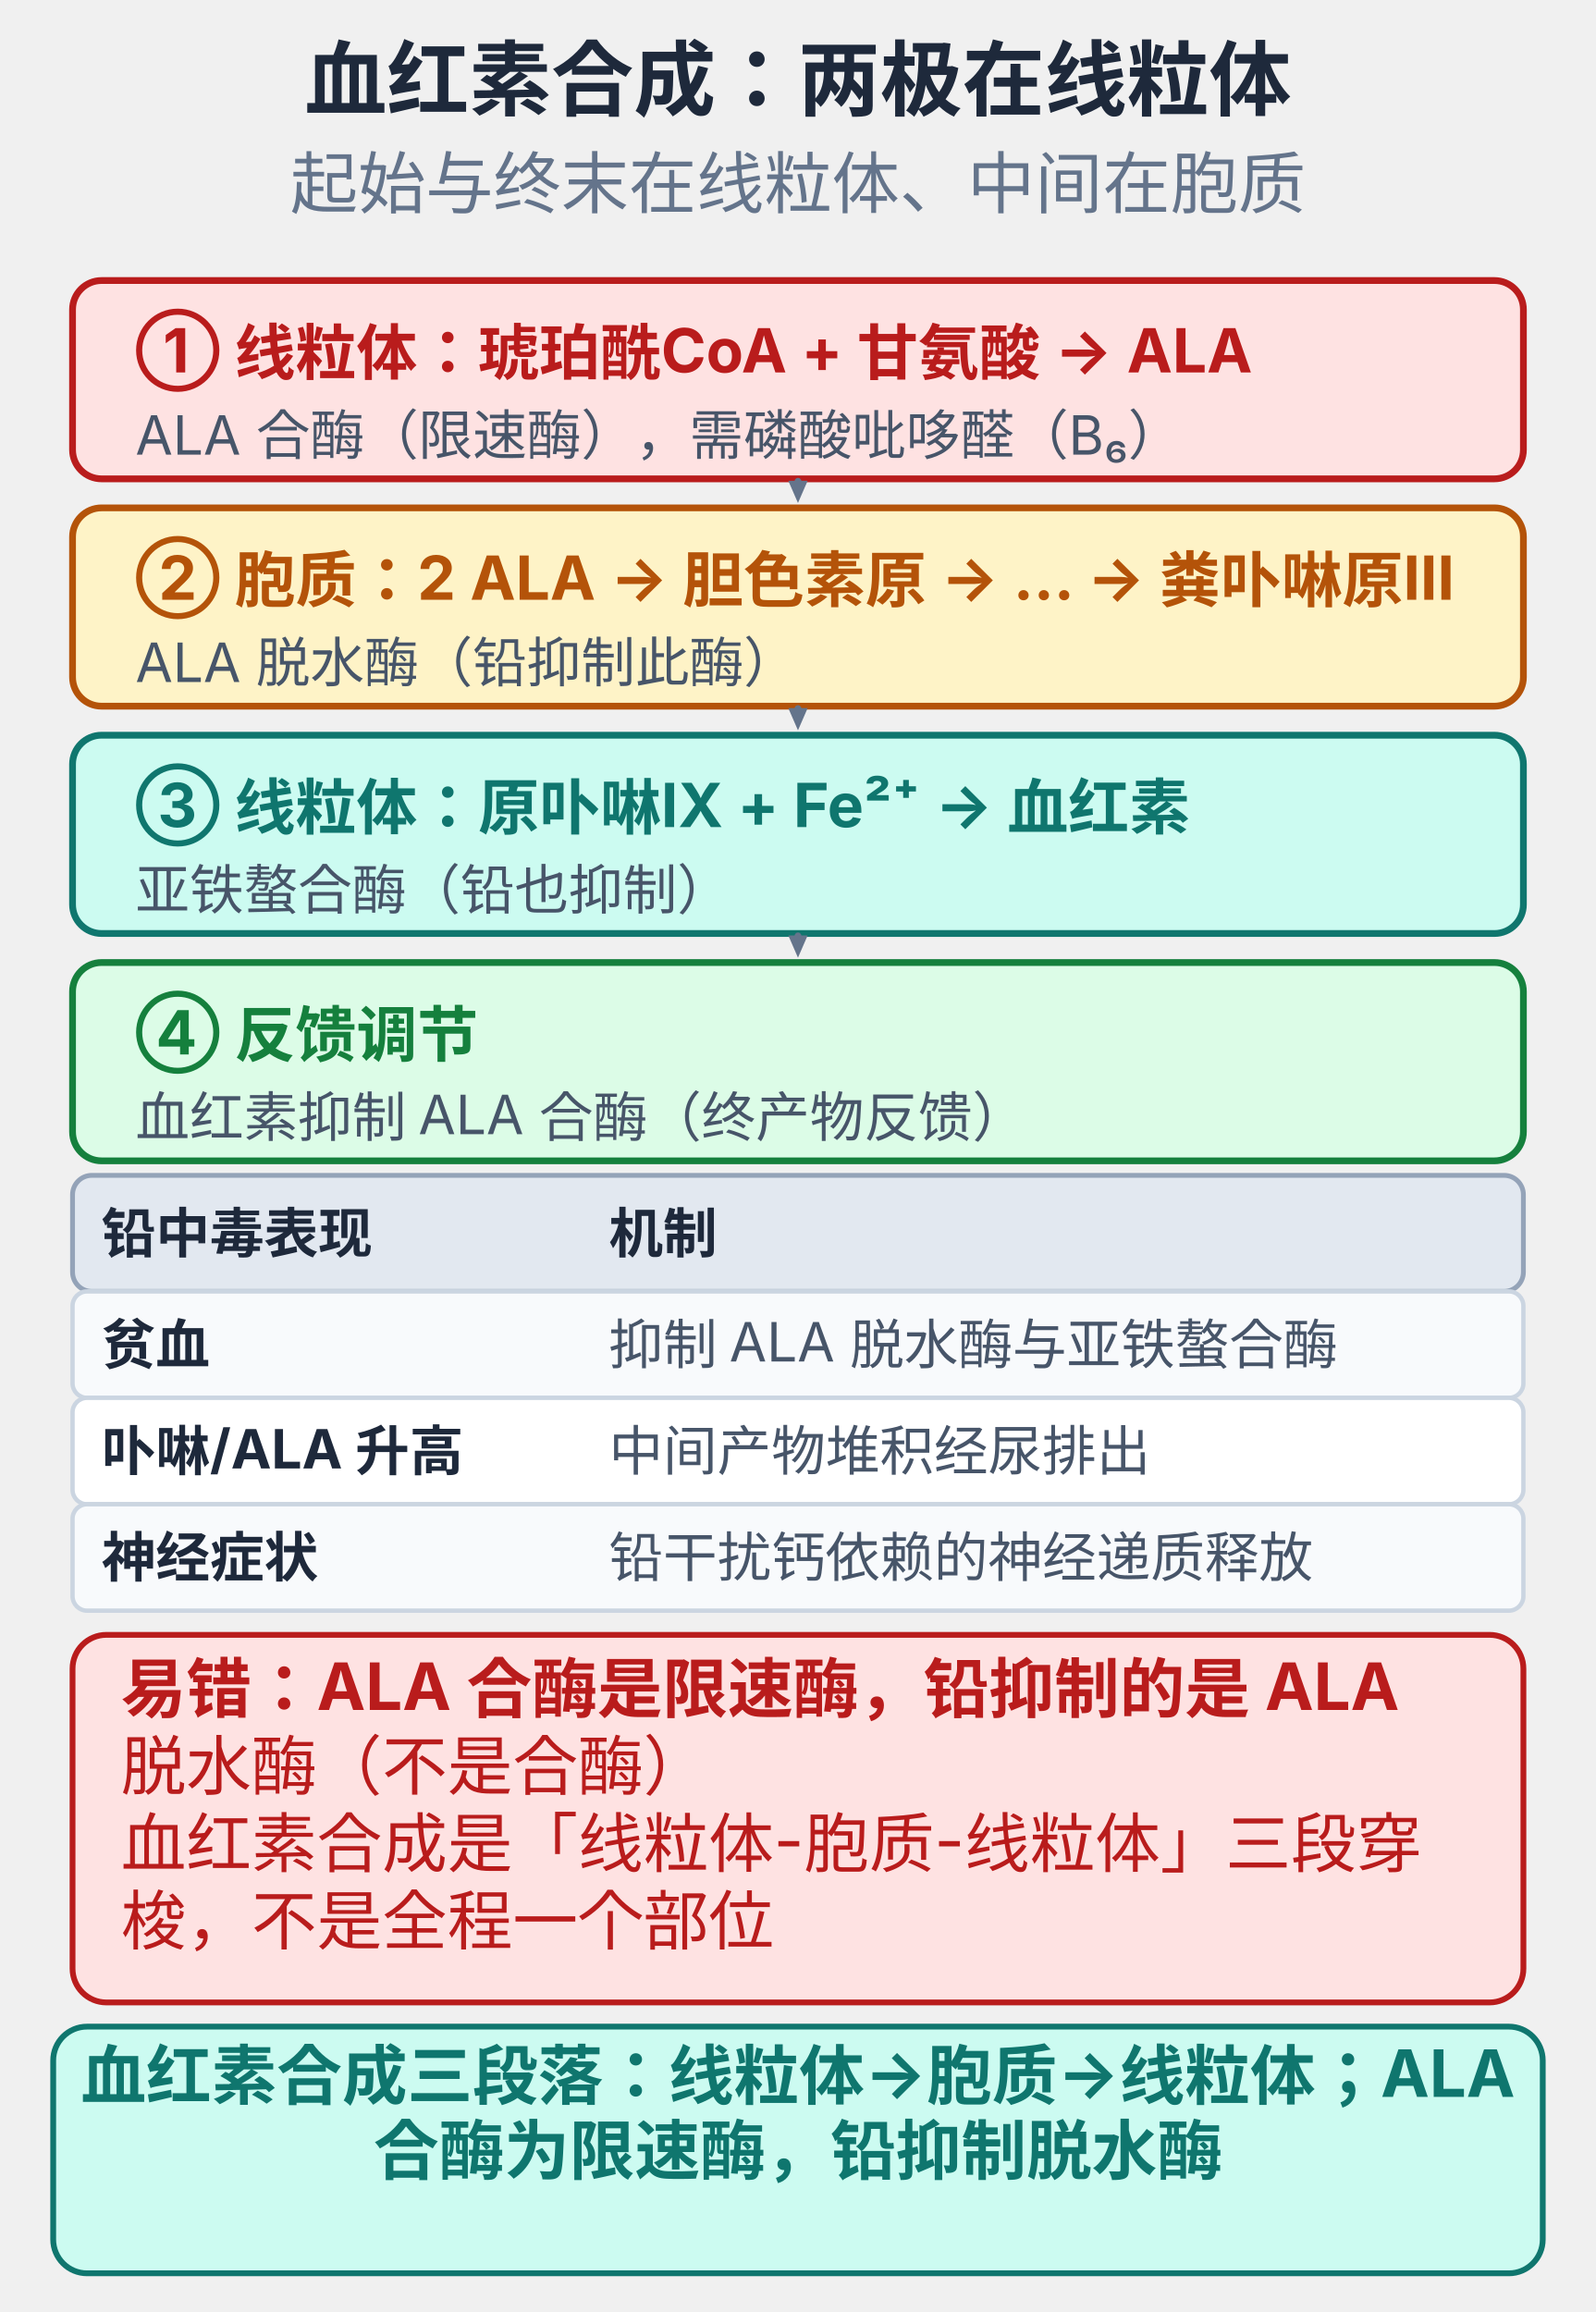
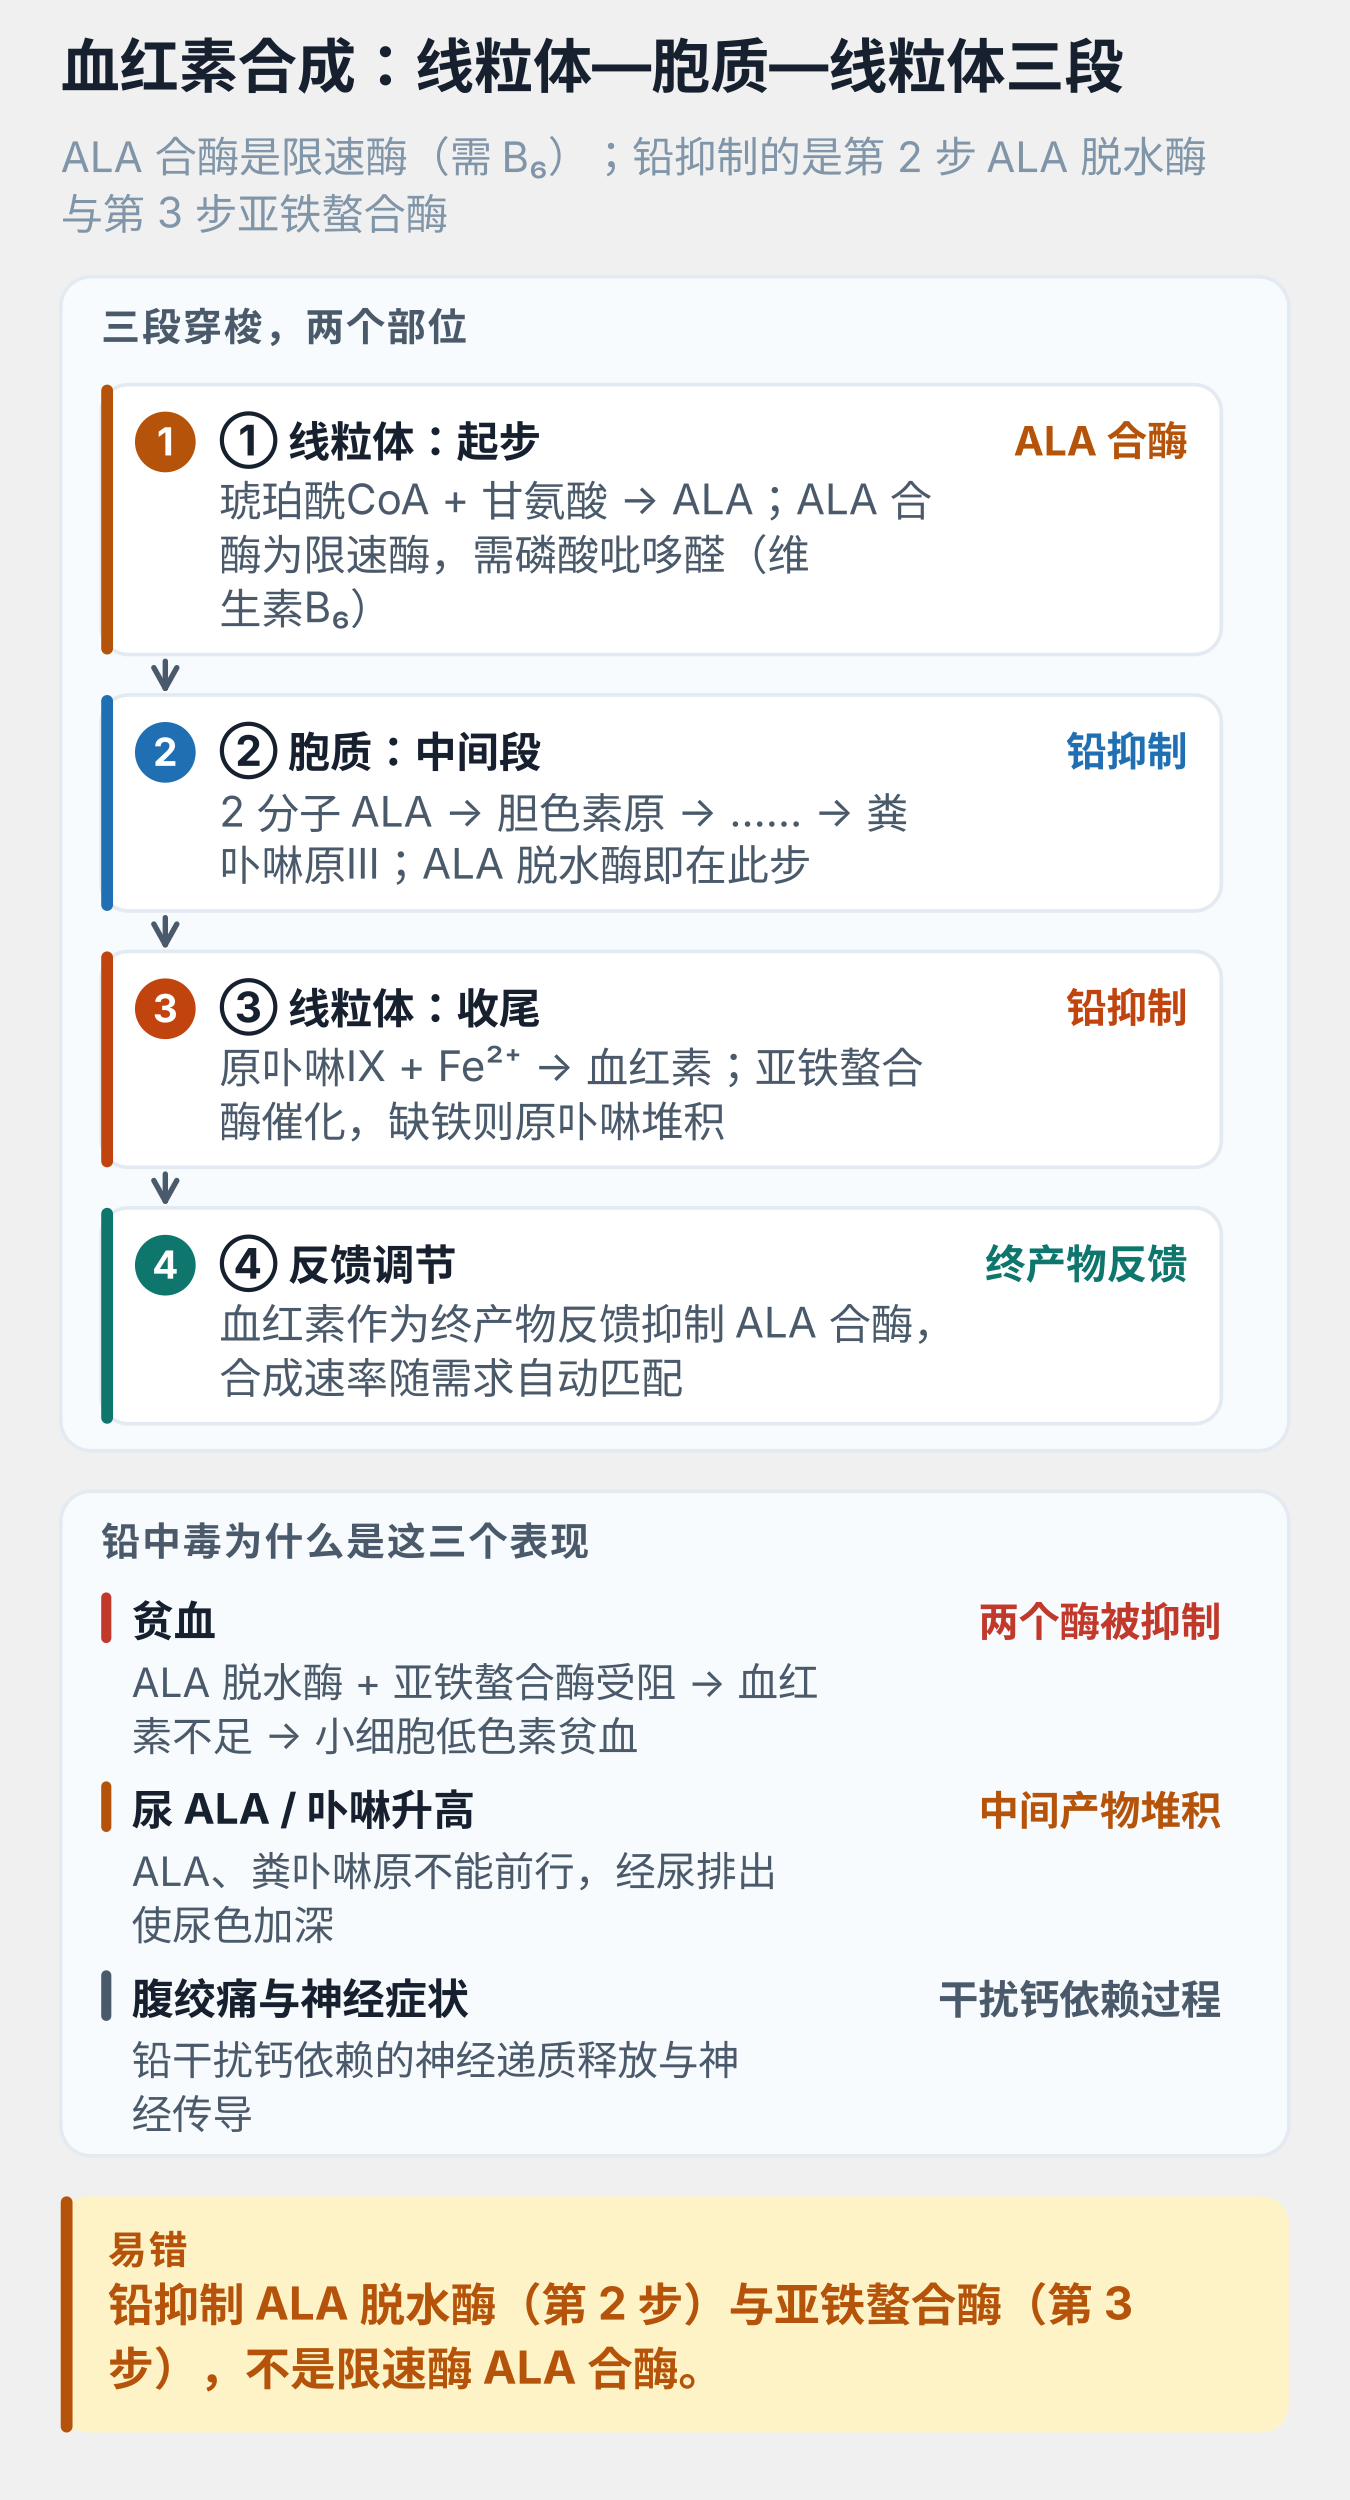
- <svg xmlns="http://www.w3.org/2000/svg" viewBox="0 0 330 478" width="100%" style="max-width:330px;display:block;margin:0 auto;background:#ffffff;border-radius:10px" role="img">
-   <text x="165.0" y="22.6" text-anchor="middle" font-size="17" font-weight="700" fill="#1e293b" font-family="-apple-system,'PingFang SC','Microsoft YaHei',sans-serif">血红素合成：两极在线粒体</text>
-   <text x="165.0" y="43.0" text-anchor="middle" font-size="14" font-weight="400" fill="#64748b" font-family="-apple-system,'PingFang SC','Microsoft YaHei',sans-serif">起始与终末在线粒体、中间在胞质</text>
-   <rect x="15.0" y="58.0" width="300.0" height="41.0" rx="6" fill="#fee2e2" stroke="#b91c1c" stroke-width="1.4" />
-   <text x="28.0" y="77.0" text-anchor="start" font-size="12.6" font-weight="700" fill="#b91c1c" font-family="-apple-system,'PingFang SC','Microsoft YaHei',sans-serif">① 线粒体：琥珀酰CoA + 甘氨酸 → ALA</text>
-   <text x="28.0" y="94.0" text-anchor="start" font-size="11.2" font-weight="400" fill="#475569" font-family="-apple-system,'PingFang SC','Microsoft YaHei',sans-serif">ALA 合酶（限速酶），需磷酸吡哆醛（B₆）</text>
-   <line x1="165.0" y1="100.0" x2="165.0" y2="99.5" stroke="#64748b" stroke-width="1.4" stroke-linecap="round" />
-   <polygon points="165.0,104.0 163.0,99.4 167.0,99.4" fill="#64748b" />
-   <rect x="15.0" y="105.0" width="300.0" height="41.0" rx="6" fill="#fef3c7" stroke="#b45309" stroke-width="1.4" />
-   <text x="28.0" y="124.0" text-anchor="start" font-size="12.6" font-weight="700" fill="#b45309" font-family="-apple-system,'PingFang SC','Microsoft YaHei',sans-serif">② 胞质：2 ALA → 胆色素原 → … → 粪卟啉原Ⅲ</text>
-   <text x="28.0" y="141.0" text-anchor="start" font-size="11.2" font-weight="400" fill="#475569" font-family="-apple-system,'PingFang SC','Microsoft YaHei',sans-serif">ALA 脱水酶（铅抑制此酶）</text>
-   <line x1="165.0" y1="147.0" x2="165.0" y2="146.5" stroke="#64748b" stroke-width="1.4" stroke-linecap="round" />
-   <polygon points="165.0,151.0 163.0,146.4 167.0,146.4" fill="#64748b" />
-   <rect x="15.0" y="152.0" width="300.0" height="41.0" rx="6" fill="#ccfbf1" stroke="#0f766e" stroke-width="1.4" />
-   <text x="28.0" y="171.0" text-anchor="start" font-size="12.6" font-weight="700" fill="#0f766e" font-family="-apple-system,'PingFang SC','Microsoft YaHei',sans-serif">③ 线粒体：原卟啉Ⅸ + Fe²⁺ → 血红素</text>
-   <text x="28.0" y="188.0" text-anchor="start" font-size="11.2" font-weight="400" fill="#475569" font-family="-apple-system,'PingFang SC','Microsoft YaHei',sans-serif">亚铁螯合酶（铅也抑制）</text>
-   <line x1="165.0" y1="194.0" x2="165.0" y2="193.5" stroke="#64748b" stroke-width="1.4" stroke-linecap="round" />
-   <polygon points="165.0,198.0 163.0,193.4 167.0,193.4" fill="#64748b" />
-   <rect x="15.0" y="199.0" width="300.0" height="41.0" rx="6" fill="#dcfce7" stroke="#15803d" stroke-width="1.4" />
-   <text x="28.0" y="218.0" text-anchor="start" font-size="12.6" font-weight="700" fill="#15803d" font-family="-apple-system,'PingFang SC','Microsoft YaHei',sans-serif">④ 反馈调节</text>
-   <text x="28.0" y="235.0" text-anchor="start" font-size="11.2" font-weight="400" fill="#475569" font-family="-apple-system,'PingFang SC','Microsoft YaHei',sans-serif">血红素抑制 ALA 合酶（终产物反馈）</text>
-   <rect x="15.0" y="243.0" width="300.0" height="24.0" rx="4" fill="#e2e8f0" stroke="#94a3b8" stroke-width="1" />
-   <text x="21.0" y="259.0" text-anchor="start" font-size="11.2" font-weight="700" fill="#1e293b" font-family="-apple-system,'PingFang SC','Microsoft YaHei',sans-serif">铅中毒表现</text>
-   <text x="125.9" y="259.0" text-anchor="start" font-size="11.2" font-weight="700" fill="#1e293b" font-family="-apple-system,'PingFang SC','Microsoft YaHei',sans-serif">机制</text>
-   <rect x="15.0" y="267.0" width="300.0" height="22.0" rx="3" fill="#f8fafc" stroke="#cbd5e1" stroke-width="0.9" />
-   <text x="21.0" y="282.0" text-anchor="start" font-size="11.2" font-weight="700" fill="#1e293b" font-family="-apple-system,'PingFang SC','Microsoft YaHei',sans-serif">贫血</text>
-   <text x="125.9" y="282.0" text-anchor="start" font-size="11.2" font-weight="400" fill="#475569" font-family="-apple-system,'PingFang SC','Microsoft YaHei',sans-serif">抑制 ALA 脱水酶与亚铁螯合酶</text>
-   <rect x="15.0" y="289.0" width="300.0" height="22.0" rx="3" fill="#ffffff" stroke="#cbd5e1" stroke-width="0.9" />
-   <text x="21.0" y="304.0" text-anchor="start" font-size="11.2" font-weight="700" fill="#1e293b" font-family="-apple-system,'PingFang SC','Microsoft YaHei',sans-serif">卟啉/ALA 升高</text>
-   <text x="125.9" y="304.0" text-anchor="start" font-size="11.2" font-weight="400" fill="#475569" font-family="-apple-system,'PingFang SC','Microsoft YaHei',sans-serif">中间产物堆积经尿排出</text>
-   <rect x="15.0" y="311.0" width="300.0" height="22.0" rx="3" fill="#f8fafc" stroke="#cbd5e1" stroke-width="0.9" />
-   <text x="21.0" y="326.0" text-anchor="start" font-size="11.2" font-weight="700" fill="#1e293b" font-family="-apple-system,'PingFang SC','Microsoft YaHei',sans-serif">神经症状</text>
-   <text x="125.9" y="326.0" text-anchor="start" font-size="11.2" font-weight="400" fill="#475569" font-family="-apple-system,'PingFang SC','Microsoft YaHei',sans-serif">铅干扰钙依赖的神经递质释放</text>
-   <rect x="15.0" y="338.0" width="300.0" height="76.0" rx="7" fill="#fee2e2" stroke="#b91c1c" stroke-width="1.2" />
-   <text x="25.0" y="354.0" text-anchor="start" font-size="13.5" font-weight="700" fill="#b91c1c" font-family="-apple-system,'PingFang SC','Microsoft YaHei',sans-serif">易错：ALA 合酶是限速酶，铅抑制的是 ALA </text>
-   <text x="25.0" y="370.0" text-anchor="start" font-size="13.5" font-weight="400" fill="#b91c1c" font-family="-apple-system,'PingFang SC','Microsoft YaHei',sans-serif">脱水酶（不是合酶）</text>
-   <text x="25.0" y="386.0" text-anchor="start" font-size="13.5" font-weight="400" fill="#b91c1c" font-family="-apple-system,'PingFang SC','Microsoft YaHei',sans-serif">血红素合成是「线粒体-胞质-线粒体」三段穿</text>
-   <text x="25.0" y="402.0" text-anchor="start" font-size="13.5" font-weight="400" fill="#b91c1c" font-family="-apple-system,'PingFang SC','Microsoft YaHei',sans-serif">梭，不是全程一个部位</text>
-   <rect x="11.0" y="419.0" width="308.0" height="51.0" rx="7" fill="#ccfbf1" stroke="#0f766e" stroke-width="1.2" />
-   <text x="165.0" y="434.0" text-anchor="middle" font-size="13.5" font-weight="700" fill="#0f766e" font-family="-apple-system,'PingFang SC','Microsoft YaHei',sans-serif">血红素合成三段落：线粒体→胞质→线粒体；ALA </text>
-   <text x="165.0" y="449.5" text-anchor="middle" font-size="13.5" font-weight="700" fill="#0f766e" font-family="-apple-system,'PingFang SC','Microsoft YaHei',sans-serif">合酶为限速酶，铅抑制脱水酶</text>
+ <svg xmlns="http://www.w3.org/2000/svg" viewBox="0 0 400 741" width="100%" style="max-width:400px;display:block;margin:0 auto;background:#ffffff;border-radius:12px" role="img" aria-label="血红素合成：线粒体—胞质—线粒体三段">
+   <text x="18.0" y="26.0" font-size="17.5" font-weight="700" fill="#16202e" font-family="-apple-system,BlinkMacSystemFont,'PingFang SC','Microsoft YaHei',sans-serif">血红素合成：线粒体—胞质—线粒体三段</text>
+   <text x="18.0" y="51.0" font-size="12.5" font-weight="400" fill="#8095a8" font-family="-apple-system,BlinkMacSystemFont,'PingFang SC','Microsoft YaHei',sans-serif">ALA 合酶是限速酶（需 B₆）；铅抑制的是第 2 步 ALA 脱水酶</text>
+   <text x="18.0" y="68.0" font-size="12.5" font-weight="400" fill="#8095a8" font-family="-apple-system,BlinkMacSystemFont,'PingFang SC','Microsoft YaHei',sans-serif">与第 3 步亚铁螯合酶</text>
+   <rect x="18.0" y="82.0" width="364.0" height="348.0" rx="9" fill="#f8fbfd" stroke="#e3eaf2" stroke-width="1.1" />
+   <text x="30.0" y="101.0" font-size="11.5" font-weight="700" fill="#4a5a6b" letter-spacing="0.6" font-family="-apple-system,BlinkMacSystemFont,'PingFang SC','Microsoft YaHei',sans-serif">三段穿梭，两个部位</text>
+   <rect x="30.0" y="114.0" width="332.0" height="80.0" rx="8" fill="#ffffff" stroke="#e3eaf2" stroke-width="1.1" />
+   <rect x="30.0" y="114.0" width="3.5" height="80.0" rx="1.8" fill="#b45309" />
+   <circle cx="49.0" cy="131.0" r="9" fill="#b45309" />
+   <text x="49.0" y="135.0" text-anchor="middle" font-size="11.5" font-weight="700" fill="#ffffff" font-family="-apple-system,BlinkMacSystemFont,'PingFang SC','Microsoft YaHei',sans-serif">1</text>
+   <text x="65.0" y="135.0" font-size="12.5" font-weight="700" fill="#16202e" font-family="-apple-system,BlinkMacSystemFont,'PingFang SC','Microsoft YaHei',sans-serif">① 线粒体：起步</text>
+   <text x="352.0" y="135.0" text-anchor="end" font-size="12" font-weight="700" fill="#b45309" font-family="-apple-system,BlinkMacSystemFont,'PingFang SC','Microsoft YaHei',sans-serif">ALA 合酶</text>
+   <text x="65.0" y="153.0" font-size="12.5" font-weight="400" fill="#4a5a6b" font-family="-apple-system,BlinkMacSystemFont,'PingFang SC','Microsoft YaHei',sans-serif">琥珀酰CoA + 甘氨酸 → ALA；ALA 合</text>
+   <text x="65.0" y="169.0" font-size="12.5" font-weight="400" fill="#4a5a6b" font-family="-apple-system,BlinkMacSystemFont,'PingFang SC','Microsoft YaHei',sans-serif">酶为限速酶，需磷酸吡哆醛（维</text>
+   <text x="65.0" y="185.0" font-size="12.5" font-weight="400" fill="#4a5a6b" font-family="-apple-system,BlinkMacSystemFont,'PingFang SC','Microsoft YaHei',sans-serif">生素B₆）</text>
+   <line x1="49.0" y1="196.0" x2="49.0" y2="204.0" stroke="#4a5a6b" stroke-width="1.6" stroke-linecap="round" />
+   <line x1="49.0" y1="204.0" x2="45.6" y2="197.9" stroke="#4a5a6b" stroke-width="1.6" stroke-linecap="round" />
+   <line x1="49.0" y1="204.0" x2="52.4" y2="197.9" stroke="#4a5a6b" stroke-width="1.6" stroke-linecap="round" />
+   <rect x="30.0" y="206.0" width="332.0" height="64.0" rx="8" fill="#ffffff" stroke="#e3eaf2" stroke-width="1.1" />
+   <rect x="30.0" y="206.0" width="3.5" height="64.0" rx="1.8" fill="#1f6fb2" />
+   <circle cx="49.0" cy="223.0" r="9" fill="#1f6fb2" />
+   <text x="49.0" y="227.0" text-anchor="middle" font-size="11.5" font-weight="700" fill="#ffffff" font-family="-apple-system,BlinkMacSystemFont,'PingFang SC','Microsoft YaHei',sans-serif">2</text>
+   <text x="65.0" y="227.0" font-size="12.5" font-weight="700" fill="#16202e" font-family="-apple-system,BlinkMacSystemFont,'PingFang SC','Microsoft YaHei',sans-serif">② 胞质：中间段</text>
+   <text x="352.0" y="227.0" text-anchor="end" font-size="12" font-weight="700" fill="#1f6fb2" font-family="-apple-system,BlinkMacSystemFont,'PingFang SC','Microsoft YaHei',sans-serif">铅抑制</text>
+   <text x="65.0" y="245.0" font-size="12.5" font-weight="400" fill="#4a5a6b" font-family="-apple-system,BlinkMacSystemFont,'PingFang SC','Microsoft YaHei',sans-serif">2 分子 ALA → 胆色素原 → …… → 粪</text>
+   <text x="65.0" y="261.0" font-size="12.5" font-weight="400" fill="#4a5a6b" font-family="-apple-system,BlinkMacSystemFont,'PingFang SC','Microsoft YaHei',sans-serif">卟啉原Ⅲ；ALA 脱水酶即在此步</text>
+   <line x1="49.0" y1="272.0" x2="49.0" y2="280.0" stroke="#4a5a6b" stroke-width="1.6" stroke-linecap="round" />
+   <line x1="49.0" y1="280.0" x2="45.6" y2="273.9" stroke="#4a5a6b" stroke-width="1.6" stroke-linecap="round" />
+   <line x1="49.0" y1="280.0" x2="52.4" y2="273.9" stroke="#4a5a6b" stroke-width="1.6" stroke-linecap="round" />
+   <rect x="30.0" y="282.0" width="332.0" height="64.0" rx="8" fill="#ffffff" stroke="#e3eaf2" stroke-width="1.1" />
+   <rect x="30.0" y="282.0" width="3.5" height="64.0" rx="1.8" fill="#c1440e" />
+   <circle cx="49.0" cy="299.0" r="9" fill="#c1440e" />
+   <text x="49.0" y="303.0" text-anchor="middle" font-size="11.5" font-weight="700" fill="#ffffff" font-family="-apple-system,BlinkMacSystemFont,'PingFang SC','Microsoft YaHei',sans-serif">3</text>
+   <text x="65.0" y="303.0" font-size="12.5" font-weight="700" fill="#16202e" font-family="-apple-system,BlinkMacSystemFont,'PingFang SC','Microsoft YaHei',sans-serif">③ 线粒体：收尾</text>
+   <text x="352.0" y="303.0" text-anchor="end" font-size="12" font-weight="700" fill="#c1440e" font-family="-apple-system,BlinkMacSystemFont,'PingFang SC','Microsoft YaHei',sans-serif">铅抑制</text>
+   <text x="65.0" y="321.0" font-size="12.5" font-weight="400" fill="#4a5a6b" font-family="-apple-system,BlinkMacSystemFont,'PingFang SC','Microsoft YaHei',sans-serif">原卟啉Ⅸ + Fe²⁺ → 血红素；亚铁螯合</text>
+   <text x="65.0" y="337.0" font-size="12.5" font-weight="400" fill="#4a5a6b" font-family="-apple-system,BlinkMacSystemFont,'PingFang SC','Microsoft YaHei',sans-serif">酶催化，缺铁则原卟啉堆积</text>
+   <line x1="49.0" y1="348.0" x2="49.0" y2="356.0" stroke="#4a5a6b" stroke-width="1.6" stroke-linecap="round" />
+   <line x1="49.0" y1="356.0" x2="45.6" y2="349.9" stroke="#4a5a6b" stroke-width="1.6" stroke-linecap="round" />
+   <line x1="49.0" y1="356.0" x2="52.4" y2="349.9" stroke="#4a5a6b" stroke-width="1.6" stroke-linecap="round" />
+   <rect x="30.0" y="358.0" width="332.0" height="64.0" rx="8" fill="#ffffff" stroke="#e3eaf2" stroke-width="1.1" />
+   <rect x="30.0" y="358.0" width="3.5" height="64.0" rx="1.8" fill="#0f766e" />
+   <circle cx="49.0" cy="375.0" r="9" fill="#0f766e" />
+   <text x="49.0" y="379.0" text-anchor="middle" font-size="11.5" font-weight="700" fill="#ffffff" font-family="-apple-system,BlinkMacSystemFont,'PingFang SC','Microsoft YaHei',sans-serif">4</text>
+   <text x="65.0" y="379.0" font-size="12.5" font-weight="700" fill="#16202e" font-family="-apple-system,BlinkMacSystemFont,'PingFang SC','Microsoft YaHei',sans-serif">④ 反馈调节</text>
+   <text x="352.0" y="379.0" text-anchor="end" font-size="12" font-weight="700" fill="#0f766e" font-family="-apple-system,BlinkMacSystemFont,'PingFang SC','Microsoft YaHei',sans-serif">终产物反馈</text>
+   <text x="65.0" y="397.0" font-size="12.5" font-weight="400" fill="#4a5a6b" font-family="-apple-system,BlinkMacSystemFont,'PingFang SC','Microsoft YaHei',sans-serif">血红素作为终产物反馈抑制 ALA 合酶，</text>
+   <text x="65.0" y="413.0" font-size="12.5" font-weight="400" fill="#4a5a6b" font-family="-apple-system,BlinkMacSystemFont,'PingFang SC','Microsoft YaHei',sans-serif">合成速率随需求自动匹配</text>
+   <rect x="18.0" y="442.0" width="364.0" height="197.0" rx="9" fill="#f8fbfd" stroke="#e3eaf2" stroke-width="1.1" />
+   <text x="30.0" y="461.0" font-size="11.5" font-weight="700" fill="#4a5a6b" letter-spacing="0.6" font-family="-apple-system,BlinkMacSystemFont,'PingFang SC','Microsoft YaHei',sans-serif">铅中毒为什么是这三个表现</text>
+   <rect x="30.0" y="472.0" width="3.0" height="15.0" rx="1.5" fill="#c0392b" />
+   <text x="39.0" y="485.0" font-size="12.5" font-weight="700" fill="#16202e" font-family="-apple-system,BlinkMacSystemFont,'PingFang SC','Microsoft YaHei',sans-serif">贫血</text>
+   <text x="362.0" y="485.0" text-anchor="end" font-size="12" font-weight="700" fill="#c0392b" font-family="-apple-system,BlinkMacSystemFont,'PingFang SC','Microsoft YaHei',sans-serif">两个酶被抑制</text>
+   <text x="39.0" y="503.0" font-size="12" font-weight="400" fill="#4a5a6b" font-family="-apple-system,BlinkMacSystemFont,'PingFang SC','Microsoft YaHei',sans-serif">ALA 脱水酶 + 亚铁螯合酶受阻 → 血红</text>
+   <text x="39.0" y="519.0" font-size="12" font-weight="400" fill="#4a5a6b" font-family="-apple-system,BlinkMacSystemFont,'PingFang SC','Microsoft YaHei',sans-serif">素不足 → 小细胞低色素贫血</text>
+   <rect x="30.0" y="528.0" width="3.0" height="15.0" rx="1.5" fill="#b45309" />
+   <text x="39.0" y="541.0" font-size="12.5" font-weight="700" fill="#16202e" font-family="-apple-system,BlinkMacSystemFont,'PingFang SC','Microsoft YaHei',sans-serif">尿 ALA / 卟啉升高</text>
+   <text x="362.0" y="541.0" text-anchor="end" font-size="12" font-weight="700" fill="#b45309" font-family="-apple-system,BlinkMacSystemFont,'PingFang SC','Microsoft YaHei',sans-serif">中间产物堆积</text>
+   <text x="39.0" y="559.0" font-size="12" font-weight="400" fill="#4a5a6b" font-family="-apple-system,BlinkMacSystemFont,'PingFang SC','Microsoft YaHei',sans-serif">ALA、粪卟啉原不能前行，经尿排出</text>
+   <text x="39.0" y="575.0" font-size="12" font-weight="400" fill="#4a5a6b" font-family="-apple-system,BlinkMacSystemFont,'PingFang SC','Microsoft YaHei',sans-serif">使尿色加深</text>
+   <rect x="30.0" y="584.0" width="3.0" height="15.0" rx="1.5" fill="#4a5a6b" />
+   <text x="39.0" y="597.0" font-size="12.5" font-weight="700" fill="#16202e" font-family="-apple-system,BlinkMacSystemFont,'PingFang SC','Microsoft YaHei',sans-serif">腹绞痛与神经症状</text>
+   <text x="362.0" y="597.0" text-anchor="end" font-size="12" font-weight="700" fill="#4a5a6b" font-family="-apple-system,BlinkMacSystemFont,'PingFang SC','Microsoft YaHei',sans-serif">干扰钙依赖过程</text>
+   <text x="39.0" y="615.0" font-size="12" font-weight="400" fill="#4a5a6b" font-family="-apple-system,BlinkMacSystemFont,'PingFang SC','Microsoft YaHei',sans-serif">铅干扰钙依赖的神经递质释放与神</text>
+   <text x="39.0" y="631.0" font-size="12" font-weight="400" fill="#4a5a6b" font-family="-apple-system,BlinkMacSystemFont,'PingFang SC','Microsoft YaHei',sans-serif">经传导</text>
+   <rect x="18.0" y="651.0" width="364.0" height="70.0" rx="8" fill="#fef3c7" />
+   <rect x="18.0" y="651.0" width="3.5" height="70.0" rx="1.8" fill="#b45309" />
+   <text x="32.0" y="671.0" font-size="11.5" font-weight="700" fill="#b45309" letter-spacing="0.6" font-family="-apple-system,BlinkMacSystemFont,'PingFang SC','Microsoft YaHei',sans-serif">易错</text>
+   <text x="32.0" y="688.0" font-size="13.5" font-weight="700" fill="#b45309" font-family="-apple-system,BlinkMacSystemFont,'PingFang SC','Microsoft YaHei',sans-serif">铅抑制 ALA 脱水酶（第 2 步）与亚铁螯合酶（第 3</text>
+   <text x="32.0" y="707.0" font-size="13.5" font-weight="700" fill="#b45309" font-family="-apple-system,BlinkMacSystemFont,'PingFang SC','Microsoft YaHei',sans-serif">步），不是限速酶 ALA 合酶。</text>
</svg>
